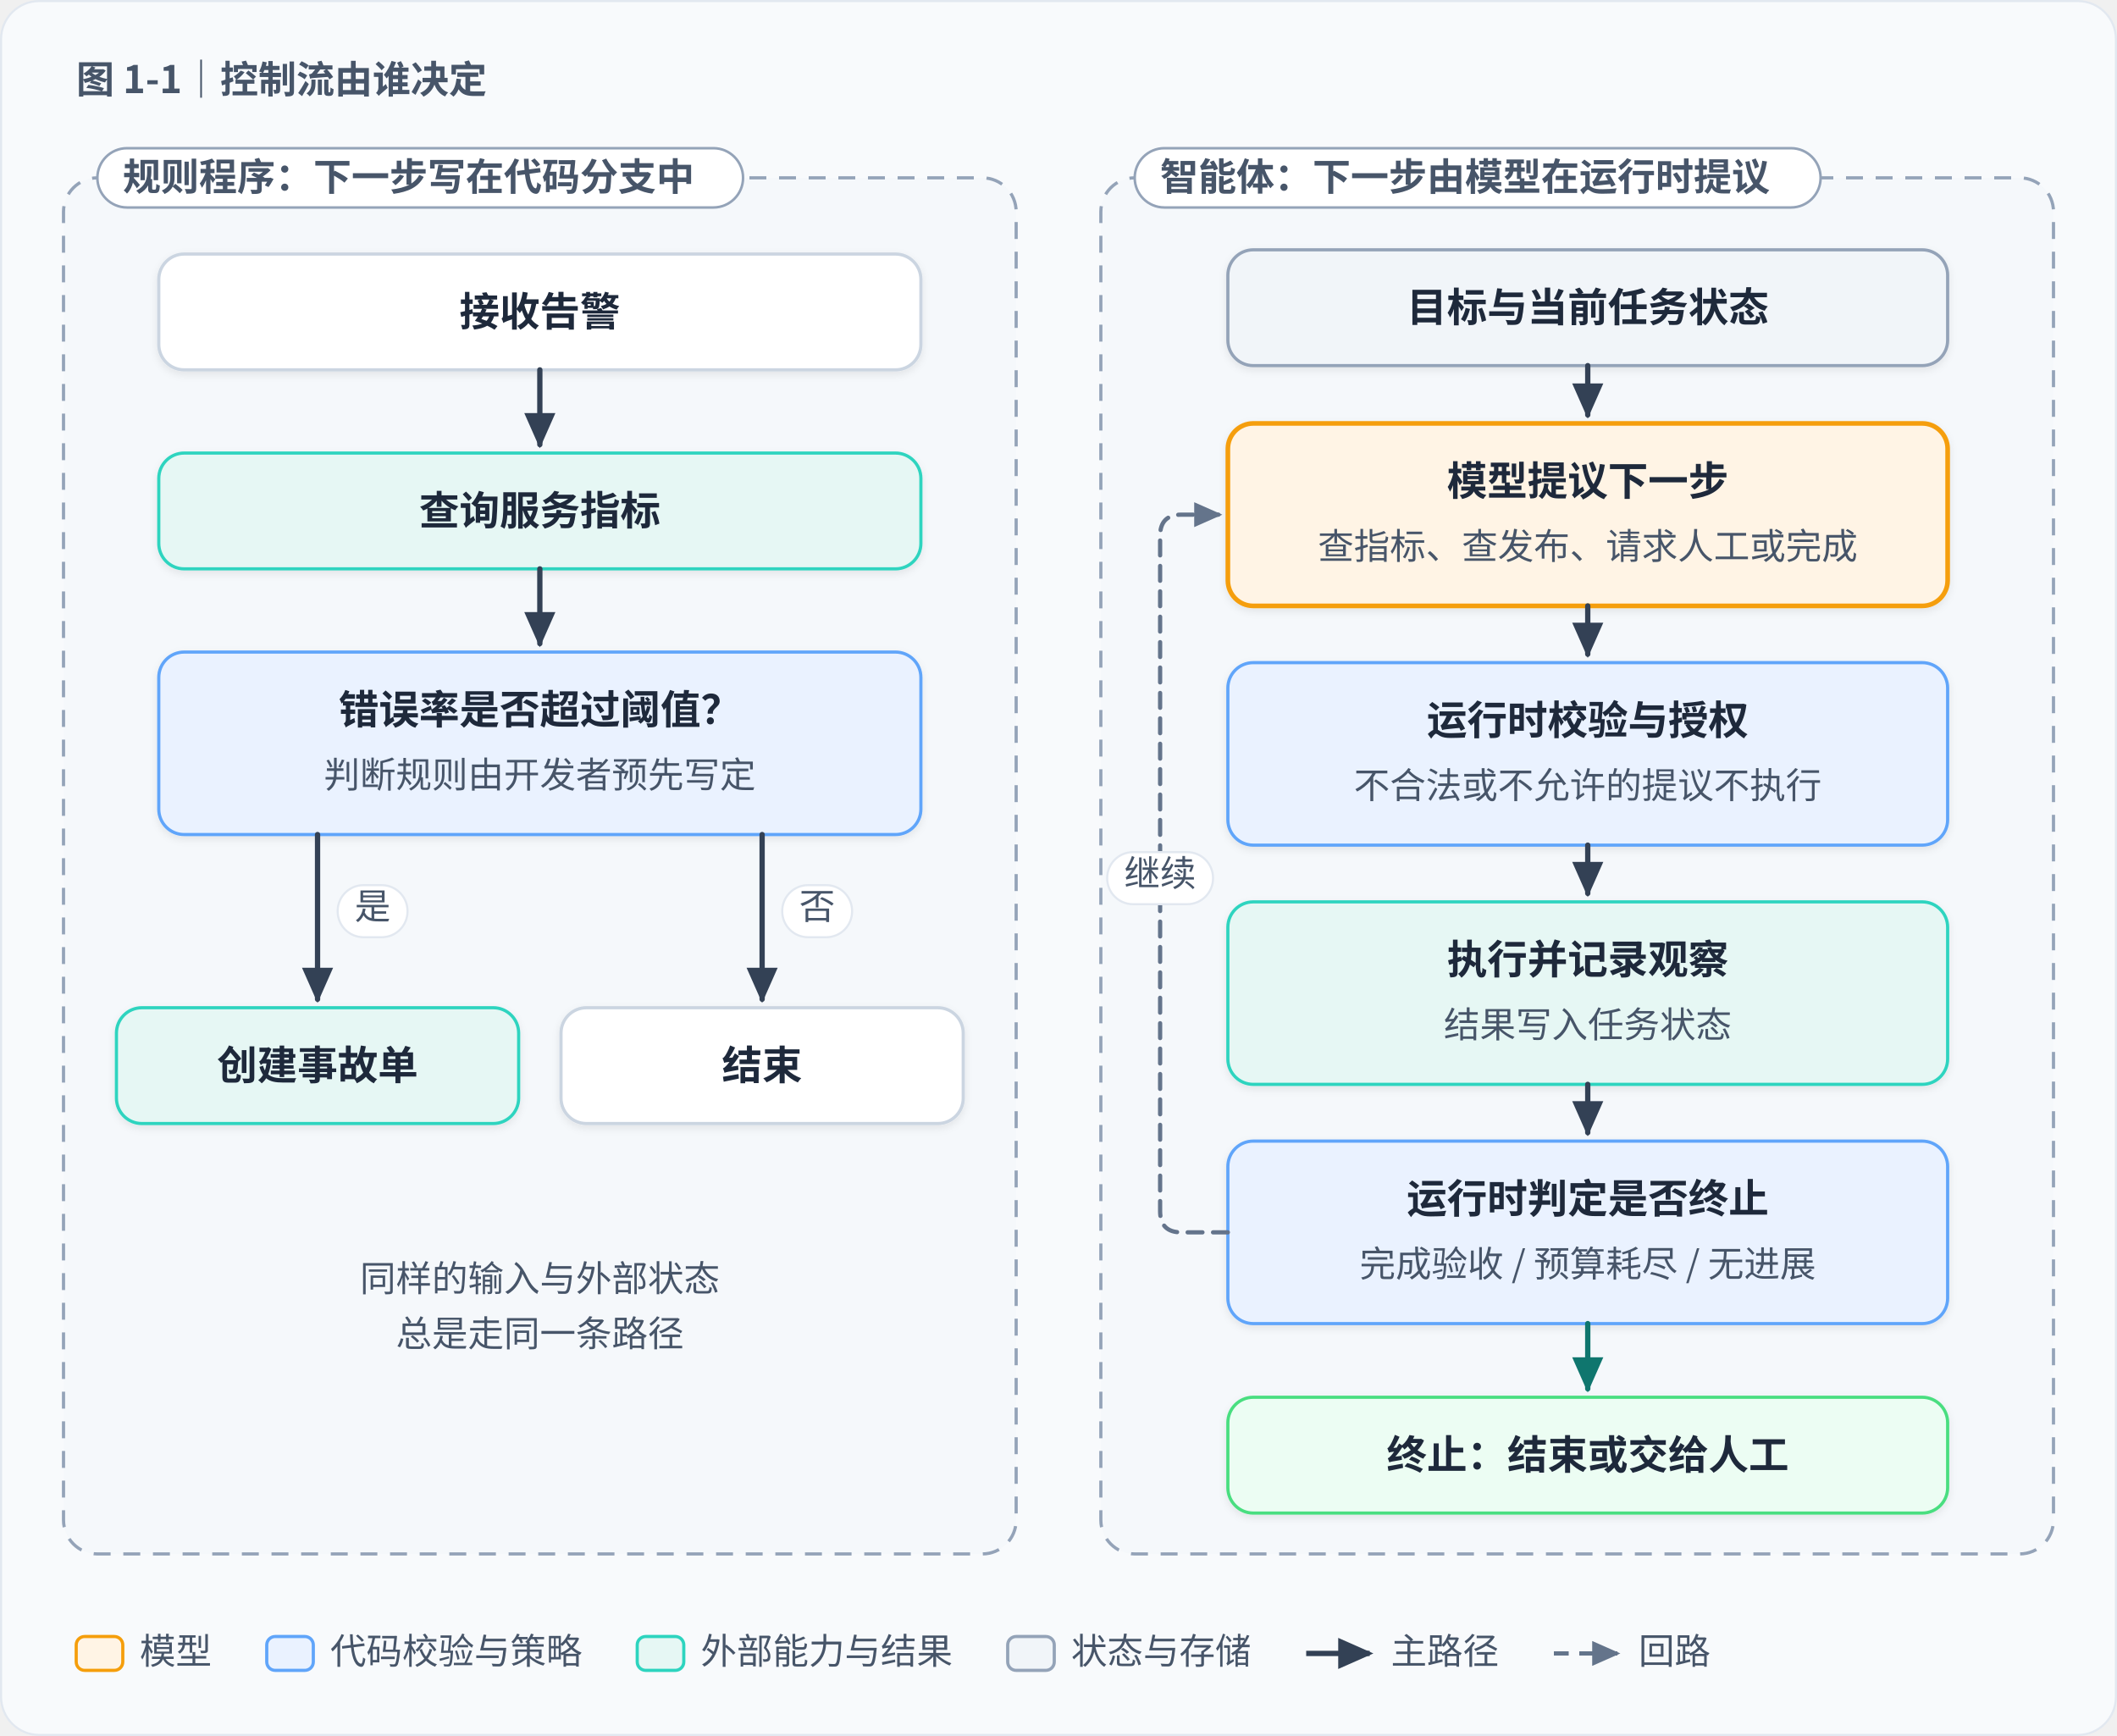
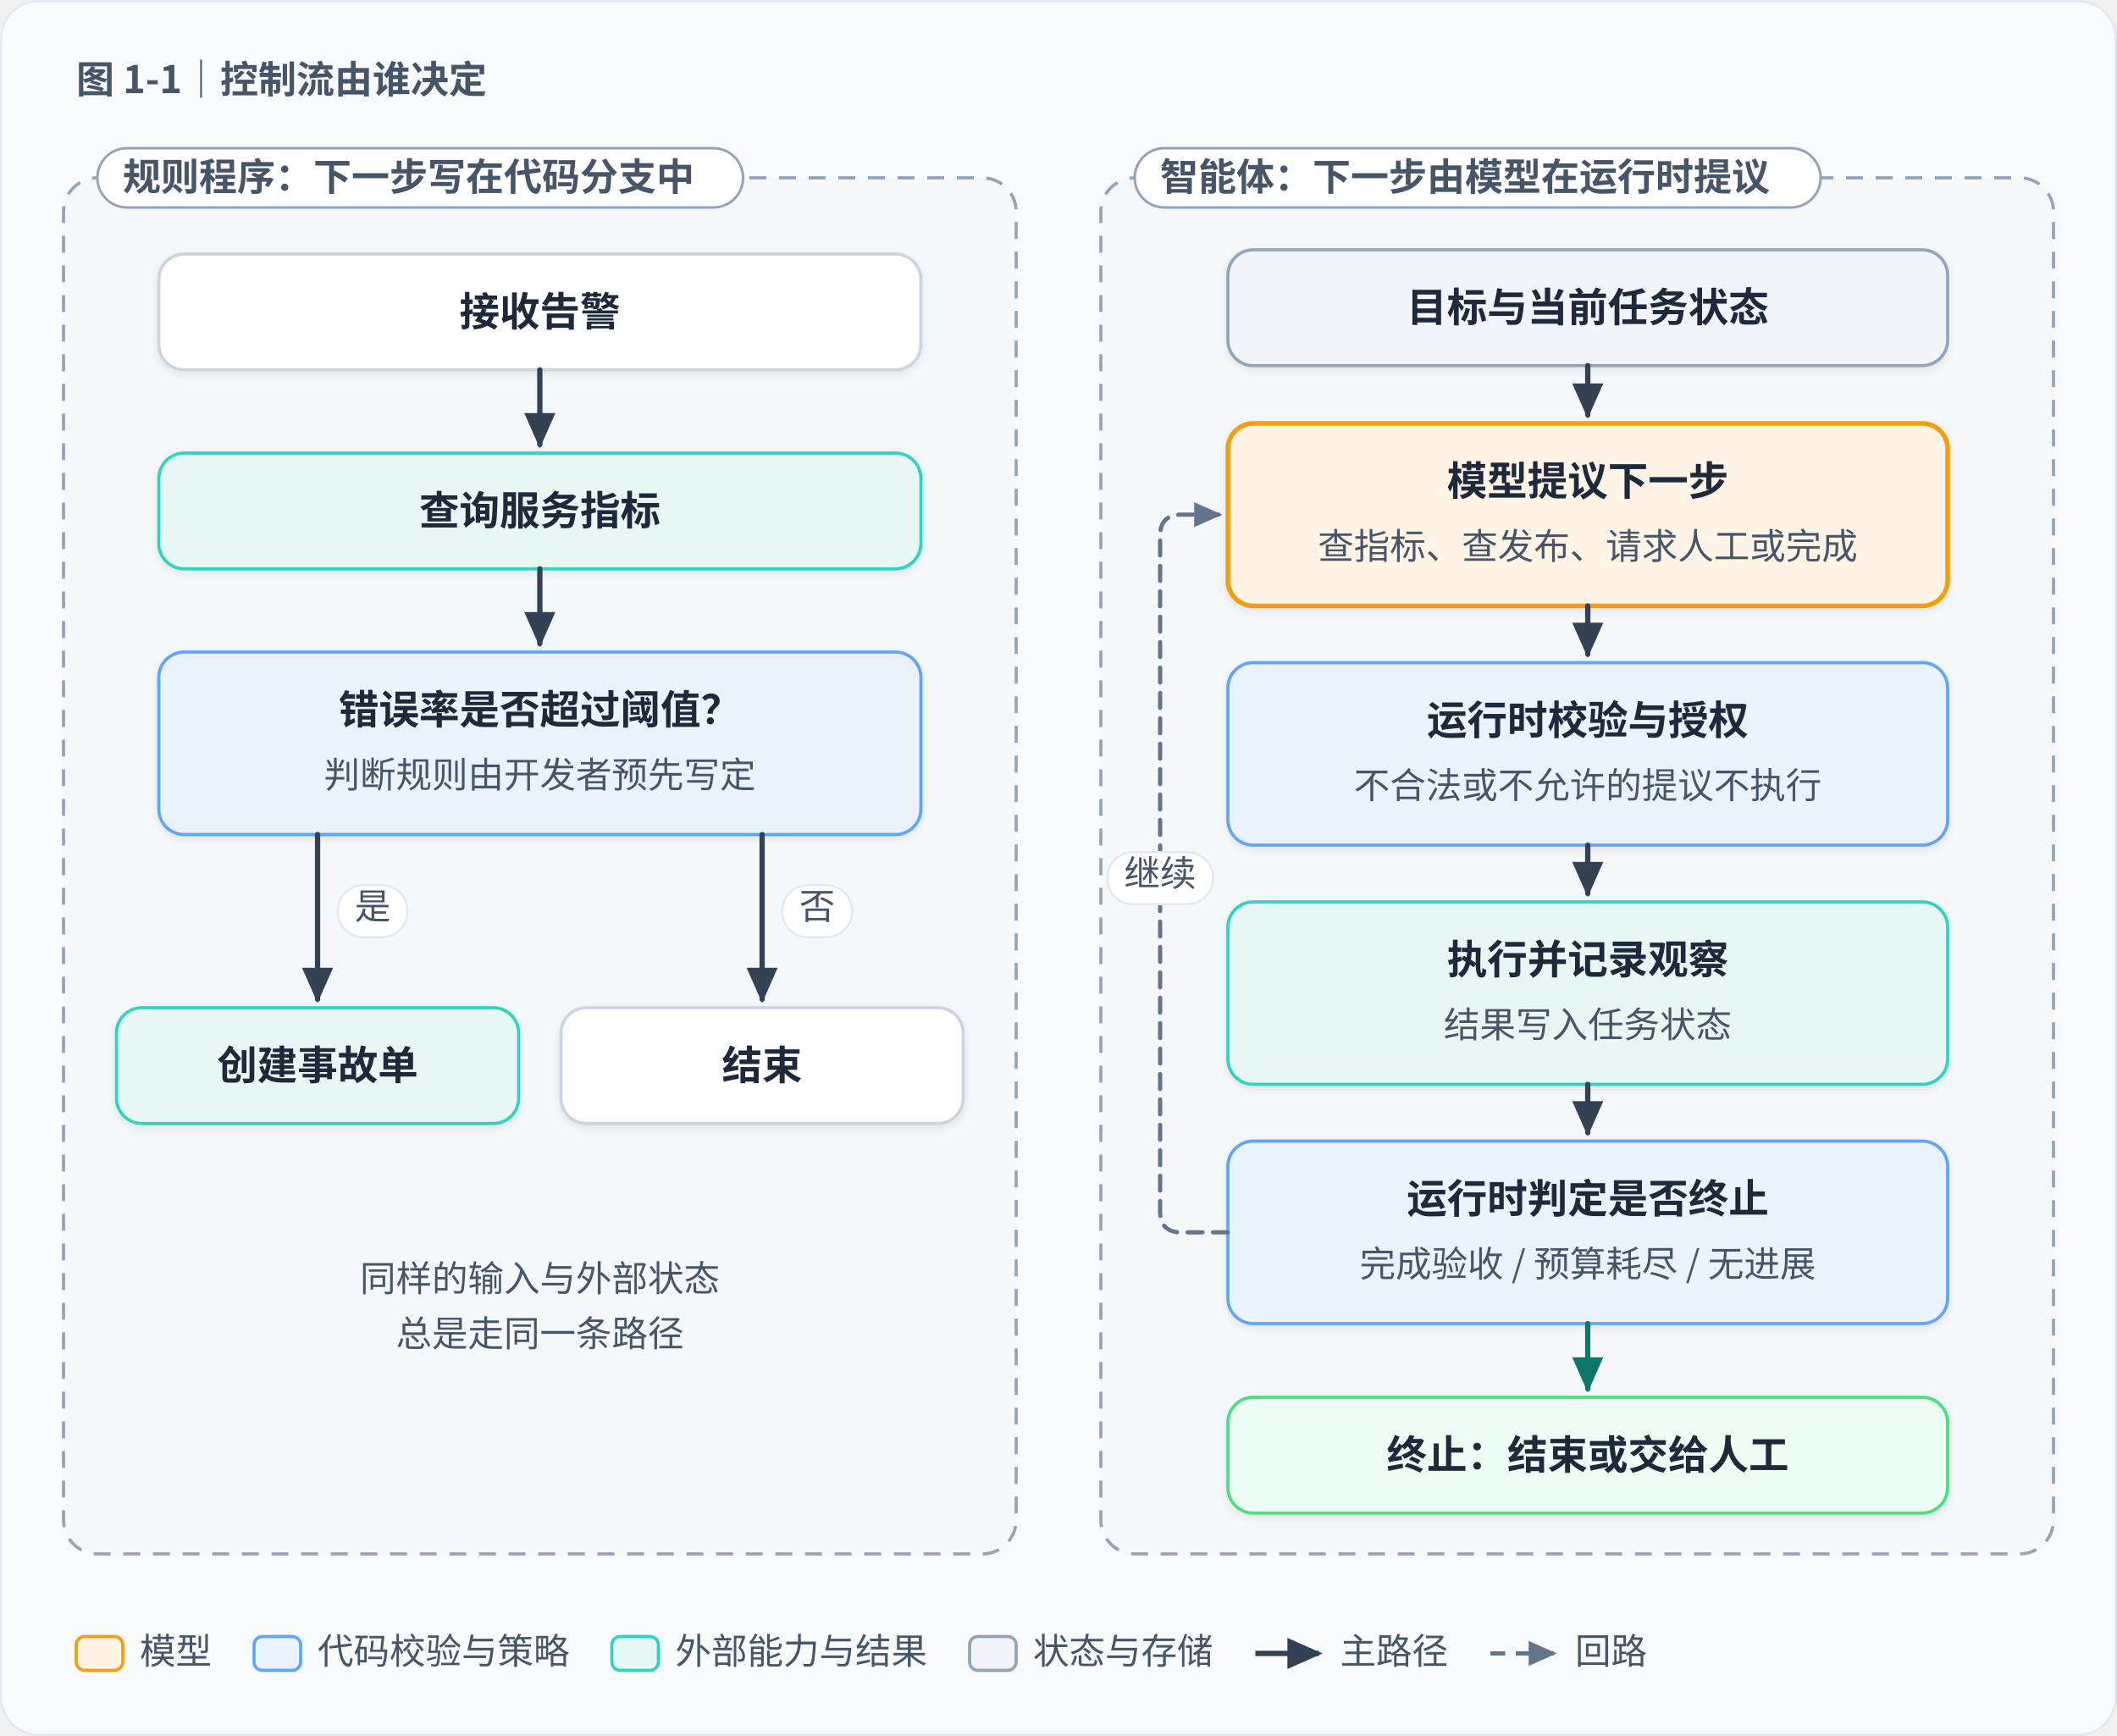
<svg xmlns="http://www.w3.org/2000/svg" width="1000" height="820" viewBox="0 0 1000 820" role="img" aria-labelledby="t d">
  <defs>
    <filter id="sh" x="-10%" y="-10%" width="120%" height="130%">
      <feDropShadow dx="0" dy="1.5" stdDeviation="2" flood-color="#0f172a" flood-opacity="0.08" />
    </filter>
    <marker id="ah-main" viewBox="0 0 10 10" refX="8.5" refY="5" markerWidth="7" markerHeight="7" orient="auto-start-reverse">
      <path d="M0,0.8 L9.5,5 L0,9.2 z" fill="#334155" />
    </marker>
    <marker id="ah-flow" viewBox="0 0 10 10" refX="8.5" refY="5" markerWidth="7" markerHeight="7" orient="auto-start-reverse">
      <path d="M0,0.8 L9.5,5 L0,9.2 z" fill="#64748b" />
    </marker>
    <marker id="ah-loop" viewBox="0 0 10 10" refX="8.5" refY="5" markerWidth="7" markerHeight="7" orient="auto-start-reverse">
      <path d="M0,0.8 L9.5,5 L0,9.2 z" fill="#64748b" />
    </marker>
    <marker id="ah-fail" viewBox="0 0 10 10" refX="8.5" refY="5" markerWidth="7" markerHeight="7" orient="auto-start-reverse">
      <path d="M0,0.8 L9.5,5 L0,9.2 z" fill="#dc2626" />
    </marker>
    <marker id="ah-ok" viewBox="0 0 10 10" refX="8.5" refY="5" markerWidth="7" markerHeight="7" orient="auto-start-reverse">
      <path d="M0,0.8 L9.5,5 L0,9.2 z" fill="#0f766e" />
    </marker>
    <marker id="ah-model" viewBox="0 0 10 10" refX="8.5" refY="5" markerWidth="7" markerHeight="7" orient="auto-start-reverse">
      <path d="M0,0.8 L9.5,5 L0,9.2 z" fill="#d97706" />
    </marker>
  </defs>
  <rect x="0.5" y="0.5" width="999" height="819" rx="18" fill="#f8fafc" stroke="#e2e8f0" />
  <text x="36.0" y="44.0" font-family="'PingFang SC','Microsoft YaHei','Noto Sans CJK SC','Source Han Sans SC',sans-serif" font-size="18" font-weight="600" fill="#475569" text-anchor="start">图 1-1｜控制流由谁决定</text>
  <rect x="30" y="84" width="450" height="650" rx="16" fill="#f1f5f9" fill-opacity="0.55" stroke="#94a3b8" stroke-width="1.5" stroke-dasharray="8 6" />
  <rect x="46" y="70" width="305" height="28" rx="14" fill="#ffffff" stroke="#94a3b8" stroke-width="1.2" />
  <text x="58.0" y="90.0" font-family="'PingFang SC','Microsoft YaHei','Noto Sans CJK SC','Source Han Sans SC',sans-serif" font-size="18" font-weight="600" fill="#475569" text-anchor="start">规则程序：下一步写在代码分支中</text>
  <rect x="75" y="120" width="360" height="54.7" rx="12" fill="#ffffff" stroke="#cbd5e1" stroke-width="1.5" filter="url(#sh)" />
  <text x="255.0" y="154.0" font-family="'PingFang SC','Microsoft YaHei','Noto Sans CJK SC','Source Han Sans SC',sans-serif" font-size="19" font-weight="600" fill="#1e293b" text-anchor="middle">接收告警</text>
  <rect x="75" y="214" width="360" height="54.7" rx="12" fill="#e6f7f4" stroke="#2dd4bf" stroke-width="1.5" filter="url(#sh)" />
  <text x="255.0" y="248.0" font-family="'PingFang SC','Microsoft YaHei','Noto Sans CJK SC','Source Han Sans SC',sans-serif" font-size="19" font-weight="600" fill="#1e293b" text-anchor="middle">查询服务指标</text>
  <rect x="75" y="308" width="360" height="86.2" rx="12" fill="#eaf2ff" stroke="#60a5fa" stroke-width="1.5" filter="url(#sh)" />
  <text x="255.0" y="342.0" font-family="'PingFang SC','Microsoft YaHei','Noto Sans CJK SC','Source Han Sans SC',sans-serif" font-size="19" font-weight="600" fill="#1e293b" text-anchor="middle">错误率是否超过阈值？</text>
  <text x="255.0" y="372.1" font-family="'PingFang SC','Microsoft YaHei','Noto Sans CJK SC','Source Han Sans SC',sans-serif" font-size="17" font-weight="normal" fill="#475569" text-anchor="middle">判断规则由开发者预先写定</text>
  <path d="M255.0,174.7 L255.0,210.0" stroke="#334155" stroke-width="2.5" fill="none" stroke-linecap="round" stroke-linejoin="round" marker-end="url(#ah-main)" />
  <path d="M255.0,268.7 L255.0,304.0" stroke="#334155" stroke-width="2.5" fill="none" stroke-linecap="round" stroke-linejoin="round" marker-end="url(#ah-main)" />
  <rect x="55" y="476" width="190" height="54.7" rx="12" fill="#e6f7f4" stroke="#2dd4bf" stroke-width="1.5" filter="url(#sh)" />
  <text x="150.0" y="510.0" font-family="'PingFang SC','Microsoft YaHei','Noto Sans CJK SC','Source Han Sans SC',sans-serif" font-size="19" font-weight="600" fill="#1e293b" text-anchor="middle">创建事故单</text>
  <rect x="265" y="476" width="190" height="54.7" rx="12" fill="#ffffff" stroke="#cbd5e1" stroke-width="1.5" filter="url(#sh)" />
  <text x="360.0" y="510.0" font-family="'PingFang SC','Microsoft YaHei','Noto Sans CJK SC','Source Han Sans SC',sans-serif" font-size="19" font-weight="600" fill="#1e293b" text-anchor="middle">结束</text>
  <path d="M150.0,394.2 L150.0,472.0" stroke="#334155" stroke-width="2.5" fill="none" stroke-linecap="round" stroke-linejoin="round" marker-end="url(#ah-main)" />
  <rect x="159.5" y="418.1" width="33.0" height="24.6" rx="12.2" fill="#ffffff" stroke="#e2e8f0" stroke-width="1" />
  <text x="176.0" y="434.2" font-family="'PingFang SC','Microsoft YaHei','Noto Sans CJK SC','Source Han Sans SC',sans-serif" font-size="17" font-weight="normal" fill="#475569" text-anchor="middle">是</text>
  <path d="M360.0,394.2 L360.0,472.0" stroke="#334155" stroke-width="2.5" fill="none" stroke-linecap="round" stroke-linejoin="round" marker-end="url(#ah-main)" />
  <rect x="369.5" y="418.1" width="33.0" height="24.6" rx="12.2" fill="#ffffff" stroke="#e2e8f0" stroke-width="1" />
  <text x="386.0" y="434.2" font-family="'PingFang SC','Microsoft YaHei','Noto Sans CJK SC','Source Han Sans SC',sans-serif" font-size="17" font-weight="normal" fill="#475569" text-anchor="middle">否</text>
  <text x="255.0" y="610.0" font-family="'PingFang SC','Microsoft YaHei','Noto Sans CJK SC','Source Han Sans SC',sans-serif" font-size="17" font-weight="normal" fill="#475569" text-anchor="middle">同样的输入与外部状态</text>
  <text x="255.0" y="636.0" font-family="'PingFang SC','Microsoft YaHei','Noto Sans CJK SC','Source Han Sans SC',sans-serif" font-size="17" font-weight="normal" fill="#475569" text-anchor="middle">总是走同一条路径</text>
  <rect x="520" y="84" width="450" height="650" rx="16" fill="#f1f5f9" fill-opacity="0.55" stroke="#94a3b8" stroke-width="1.5" stroke-dasharray="8 6" />
  <rect x="536" y="70" width="324" height="28" rx="14" fill="#ffffff" stroke="#94a3b8" stroke-width="1.2" />
  <text x="548.0" y="90.0" font-family="'PingFang SC','Microsoft YaHei','Noto Sans CJK SC','Source Han Sans SC',sans-serif" font-size="18" font-weight="600" fill="#475569" text-anchor="start">智能体：下一步由模型在运行时提议</text>
  <rect x="580" y="118" width="340" height="54.7" rx="12" fill="#f1f5f9" stroke="#94a3b8" stroke-width="1.5" filter="url(#sh)" />
  <text x="750.0" y="152.0" font-family="'PingFang SC','Microsoft YaHei','Noto Sans CJK SC','Source Han Sans SC',sans-serif" font-size="19" font-weight="600" fill="#1e293b" text-anchor="middle">目标与当前任务状态</text>
  <rect x="580" y="200" width="340" height="86.2" rx="12" fill="#fff4e5" stroke="#f59e0b" stroke-width="2.2" filter="url(#sh)" />
  <text x="750.0" y="234.0" font-family="'PingFang SC','Microsoft YaHei','Noto Sans CJK SC','Source Han Sans SC',sans-serif" font-size="19" font-weight="600" fill="#1e293b" text-anchor="middle">模型提议下一步</text>
  <text x="750.0" y="264.1" font-family="'PingFang SC','Microsoft YaHei','Noto Sans CJK SC','Source Han Sans SC',sans-serif" font-size="17" font-weight="normal" fill="#475569" text-anchor="middle">查指标、查发布、请求人工或完成</text>
  <rect x="580" y="313" width="340" height="86.2" rx="12" fill="#eaf2ff" stroke="#60a5fa" stroke-width="1.5" filter="url(#sh)" />
  <text x="750.0" y="347.0" font-family="'PingFang SC','Microsoft YaHei','Noto Sans CJK SC','Source Han Sans SC',sans-serif" font-size="19" font-weight="600" fill="#1e293b" text-anchor="middle">运行时校验与授权</text>
  <text x="750.0" y="377.1" font-family="'PingFang SC','Microsoft YaHei','Noto Sans CJK SC','Source Han Sans SC',sans-serif" font-size="17" font-weight="normal" fill="#475569" text-anchor="middle">不合法或不允许的提议不执行</text>
  <rect x="580" y="426" width="340" height="86.2" rx="12" fill="#e6f7f4" stroke="#2dd4bf" stroke-width="1.5" filter="url(#sh)" />
  <text x="750.0" y="460.0" font-family="'PingFang SC','Microsoft YaHei','Noto Sans CJK SC','Source Han Sans SC',sans-serif" font-size="19" font-weight="600" fill="#1e293b" text-anchor="middle">执行并记录观察</text>
  <text x="750.0" y="490.1" font-family="'PingFang SC','Microsoft YaHei','Noto Sans CJK SC','Source Han Sans SC',sans-serif" font-size="17" font-weight="normal" fill="#475569" text-anchor="middle">结果写入任务状态</text>
  <rect x="580" y="539" width="340" height="86.2" rx="12" fill="#eaf2ff" stroke="#60a5fa" stroke-width="1.5" filter="url(#sh)" />
  <text x="750.0" y="573.0" font-family="'PingFang SC','Microsoft YaHei','Noto Sans CJK SC','Source Han Sans SC',sans-serif" font-size="19" font-weight="600" fill="#1e293b" text-anchor="middle">运行时判定是否终止</text>
  <text x="750.0" y="603.1" font-family="'PingFang SC','Microsoft YaHei','Noto Sans CJK SC','Source Han Sans SC',sans-serif" font-size="17" font-weight="normal" fill="#475569" text-anchor="middle">完成验收 / 预算耗尽 / 无进展</text>
  <path d="M750.0,172.7 L750.0,196.0" stroke="#334155" stroke-width="2.5" fill="none" stroke-linecap="round" stroke-linejoin="round" marker-end="url(#ah-main)" />
  <path d="M750.0,286.2 L750.0,309.0" stroke="#334155" stroke-width="2.5" fill="none" stroke-linecap="round" stroke-linejoin="round" marker-end="url(#ah-main)" />
  <path d="M750.0,399.2 L750.0,422.0" stroke="#334155" stroke-width="2.5" fill="none" stroke-linecap="round" stroke-linejoin="round" marker-end="url(#ah-main)" />
  <path d="M750.0,512.2 L750.0,535.0" stroke="#334155" stroke-width="2.5" fill="none" stroke-linecap="round" stroke-linejoin="round" marker-end="url(#ah-main)" />
  <path d="M580.0,582.1 L558.0,582.1 Q548.0,582.1 548.0,572.1 L548.0,253.1 Q548.0,243.1 558.0,243.1 L576.0,243.1" stroke="#64748b" stroke-width="2.0" fill="none" stroke-linecap="round" stroke-linejoin="round" stroke-dasharray="7 5" marker-end="url(#ah-loop)" />
  <rect x="523.0" y="402.5" width="50.0" height="24.6" rx="12.2" fill="#ffffff" stroke="#e2e8f0" stroke-width="1" />
  <text x="548.0" y="418.6" font-family="'PingFang SC','Microsoft YaHei','Noto Sans CJK SC','Source Han Sans SC',sans-serif" font-size="17" font-weight="normal" fill="#475569" text-anchor="middle">继续</text>
  <rect x="580" y="660" width="340" height="54.7" rx="12" fill="#ecfdf3" stroke="#4ade80" stroke-width="1.5" filter="url(#sh)" />
  <text x="750.0" y="694.0" font-family="'PingFang SC','Microsoft YaHei','Noto Sans CJK SC','Source Han Sans SC',sans-serif" font-size="19" font-weight="600" fill="#1e293b" text-anchor="middle">终止：结束或交给人工</text>
  <path d="M750.0,625.2 L750.0,656.0" stroke="#0f766e" stroke-width="2.5" fill="none" stroke-linecap="round" stroke-linejoin="round" marker-end="url(#ah-ok)" />
  <rect x="36" y="773" width="22" height="16" rx="4" fill="#fff4e5" stroke="#f59e0b" stroke-width="1.5" />
  <text x="66.0" y="786.0" font-family="'PingFang SC','Microsoft YaHei','Noto Sans CJK SC','Source Han Sans SC',sans-serif" font-size="17" font-weight="normal" fill="#475569" text-anchor="start">模型</text>
-   <rect x="126.0" y="773" width="22" height="16" rx="4" fill="#eaf2ff" stroke="#60a5fa" stroke-width="1.5" />
-   <text x="156.0" y="786.0" font-family="'PingFang SC','Microsoft YaHei','Noto Sans CJK SC','Source Han Sans SC',sans-serif" font-size="17" font-weight="normal" fill="#475569" text-anchor="start">代码校验与策略</text>
-   <rect x="301.0" y="773" width="22" height="16" rx="4" fill="#e6f7f4" stroke="#2dd4bf" stroke-width="1.5" />
-   <text x="331.0" y="786.0" font-family="'PingFang SC','Microsoft YaHei','Noto Sans CJK SC','Source Han Sans SC',sans-serif" font-size="17" font-weight="normal" fill="#475569" text-anchor="start">外部能力与结果</text>
-   <rect x="476.0" y="773" width="22" height="16" rx="4" fill="#f1f5f9" stroke="#94a3b8" stroke-width="1.5" />
-   <text x="506.0" y="786.0" font-family="'PingFang SC','Microsoft YaHei','Noto Sans CJK SC','Source Han Sans SC',sans-serif" font-size="17" font-weight="normal" fill="#475569" text-anchor="start">状态与存储</text>
-   <path d="M617.0,781 L647.0,781" stroke="#334155" stroke-width="2.5" marker-end="url(#ah-main)" />
-   <text x="657.0" y="786.0" font-family="'PingFang SC','Microsoft YaHei','Noto Sans CJK SC','Source Han Sans SC',sans-serif" font-size="17" font-weight="normal" fill="#475569" text-anchor="start">主路径</text>
-   <path d="M734.0,781 L764.0,781" stroke="#64748b" stroke-width="2.0" stroke-dasharray="7 5" marker-end="url(#ah-loop)" />
-   <text x="774.0" y="786.0" font-family="'PingFang SC','Microsoft YaHei','Noto Sans CJK SC','Source Han Sans SC',sans-serif" font-size="17" font-weight="normal" fill="#475569" text-anchor="start">回路</text>
+   <rect x="120.0" y="773" width="22" height="16" rx="4" fill="#eaf2ff" stroke="#60a5fa" stroke-width="1.5" />
+   <text x="150.0" y="786.0" font-family="'PingFang SC','Microsoft YaHei','Noto Sans CJK SC','Source Han Sans SC',sans-serif" font-size="17" font-weight="normal" fill="#475569" text-anchor="start">代码校验与策略</text>
+   <rect x="289.0" y="773" width="22" height="16" rx="4" fill="#e6f7f4" stroke="#2dd4bf" stroke-width="1.5" />
+   <text x="319.0" y="786.0" font-family="'PingFang SC','Microsoft YaHei','Noto Sans CJK SC','Source Han Sans SC',sans-serif" font-size="17" font-weight="normal" fill="#475569" text-anchor="start">外部能力与结果</text>
+   <rect x="458.0" y="773" width="22" height="16" rx="4" fill="#f1f5f9" stroke="#94a3b8" stroke-width="1.5" />
+   <text x="488.0" y="786.0" font-family="'PingFang SC','Microsoft YaHei','Noto Sans CJK SC','Source Han Sans SC',sans-serif" font-size="17" font-weight="normal" fill="#475569" text-anchor="start">状态与存储</text>
+   <path d="M593.0,781 L623.0,781" stroke="#334155" stroke-width="2.5" marker-end="url(#ah-main)" />
+   <text x="633.0" y="786.0" font-family="'PingFang SC','Microsoft YaHei','Noto Sans CJK SC','Source Han Sans SC',sans-serif" font-size="17" font-weight="normal" fill="#475569" text-anchor="start">主路径</text>
+   <path d="M704.0,781 L734.0,781" stroke="#64748b" stroke-width="2.0" stroke-dasharray="7 5" marker-end="url(#ah-loop)" />
+   <text x="744.0" y="786.0" font-family="'PingFang SC','Microsoft YaHei','Noto Sans CJK SC','Source Han Sans SC',sans-serif" font-size="17" font-weight="normal" fill="#475569" text-anchor="start">回路</text>
</svg>
